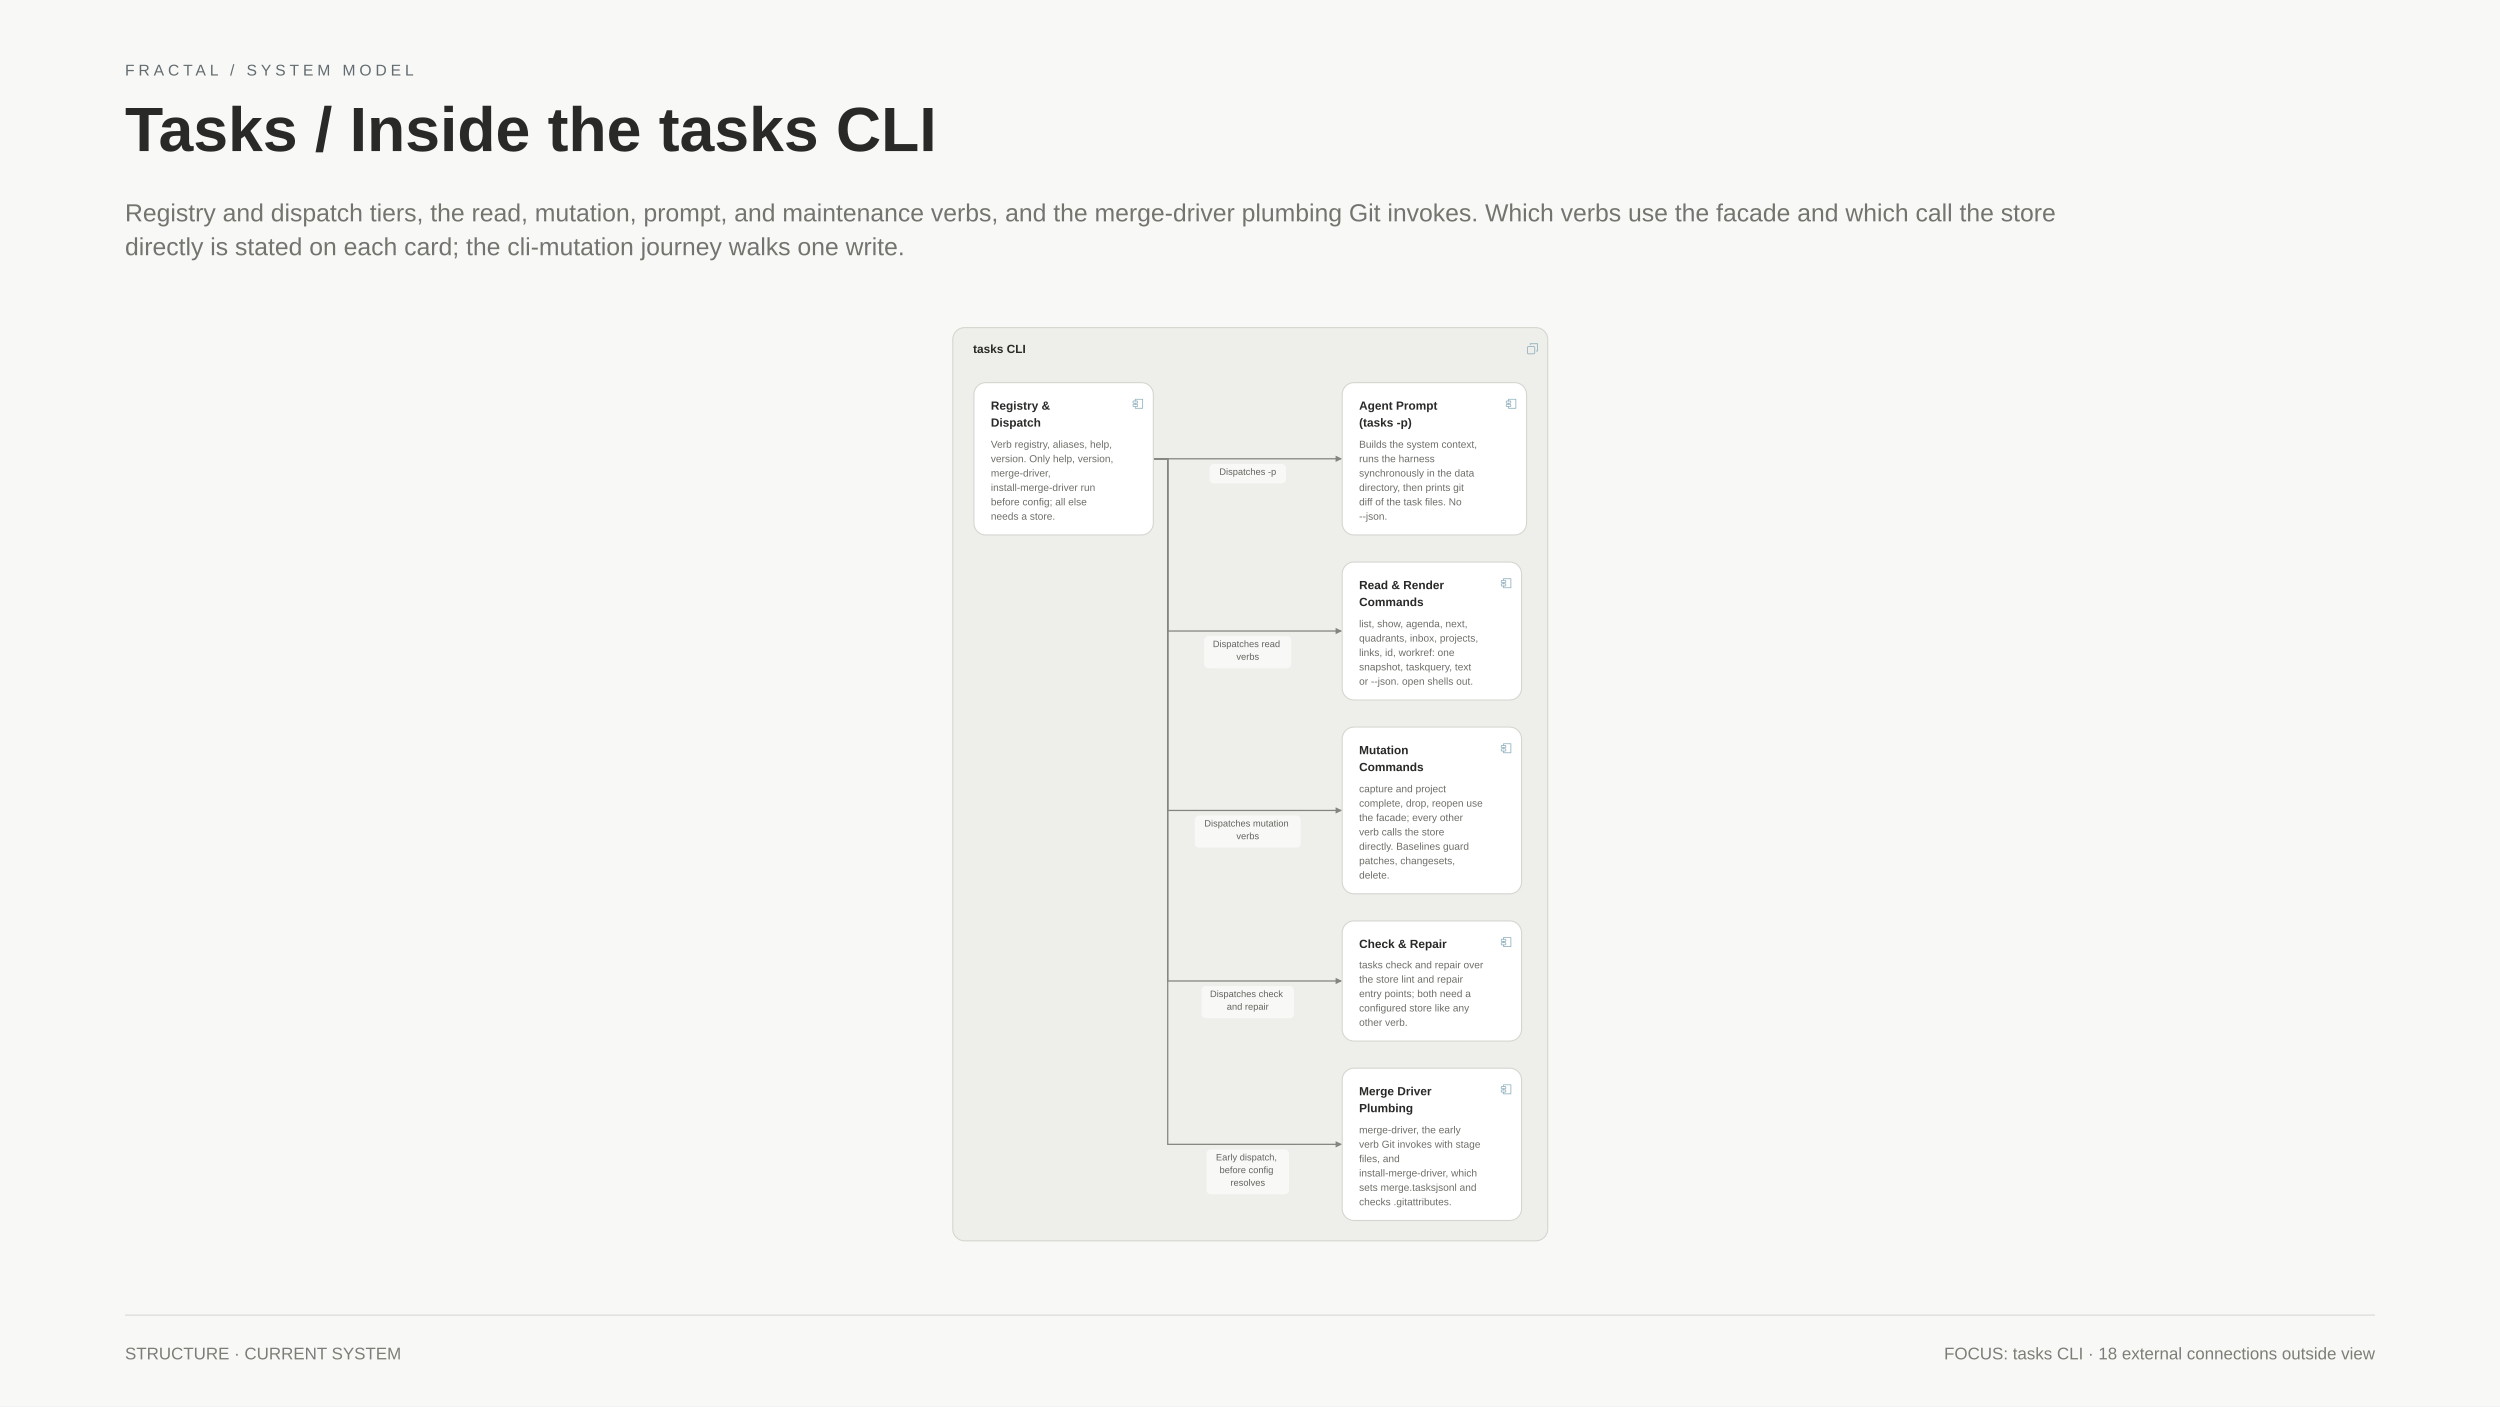
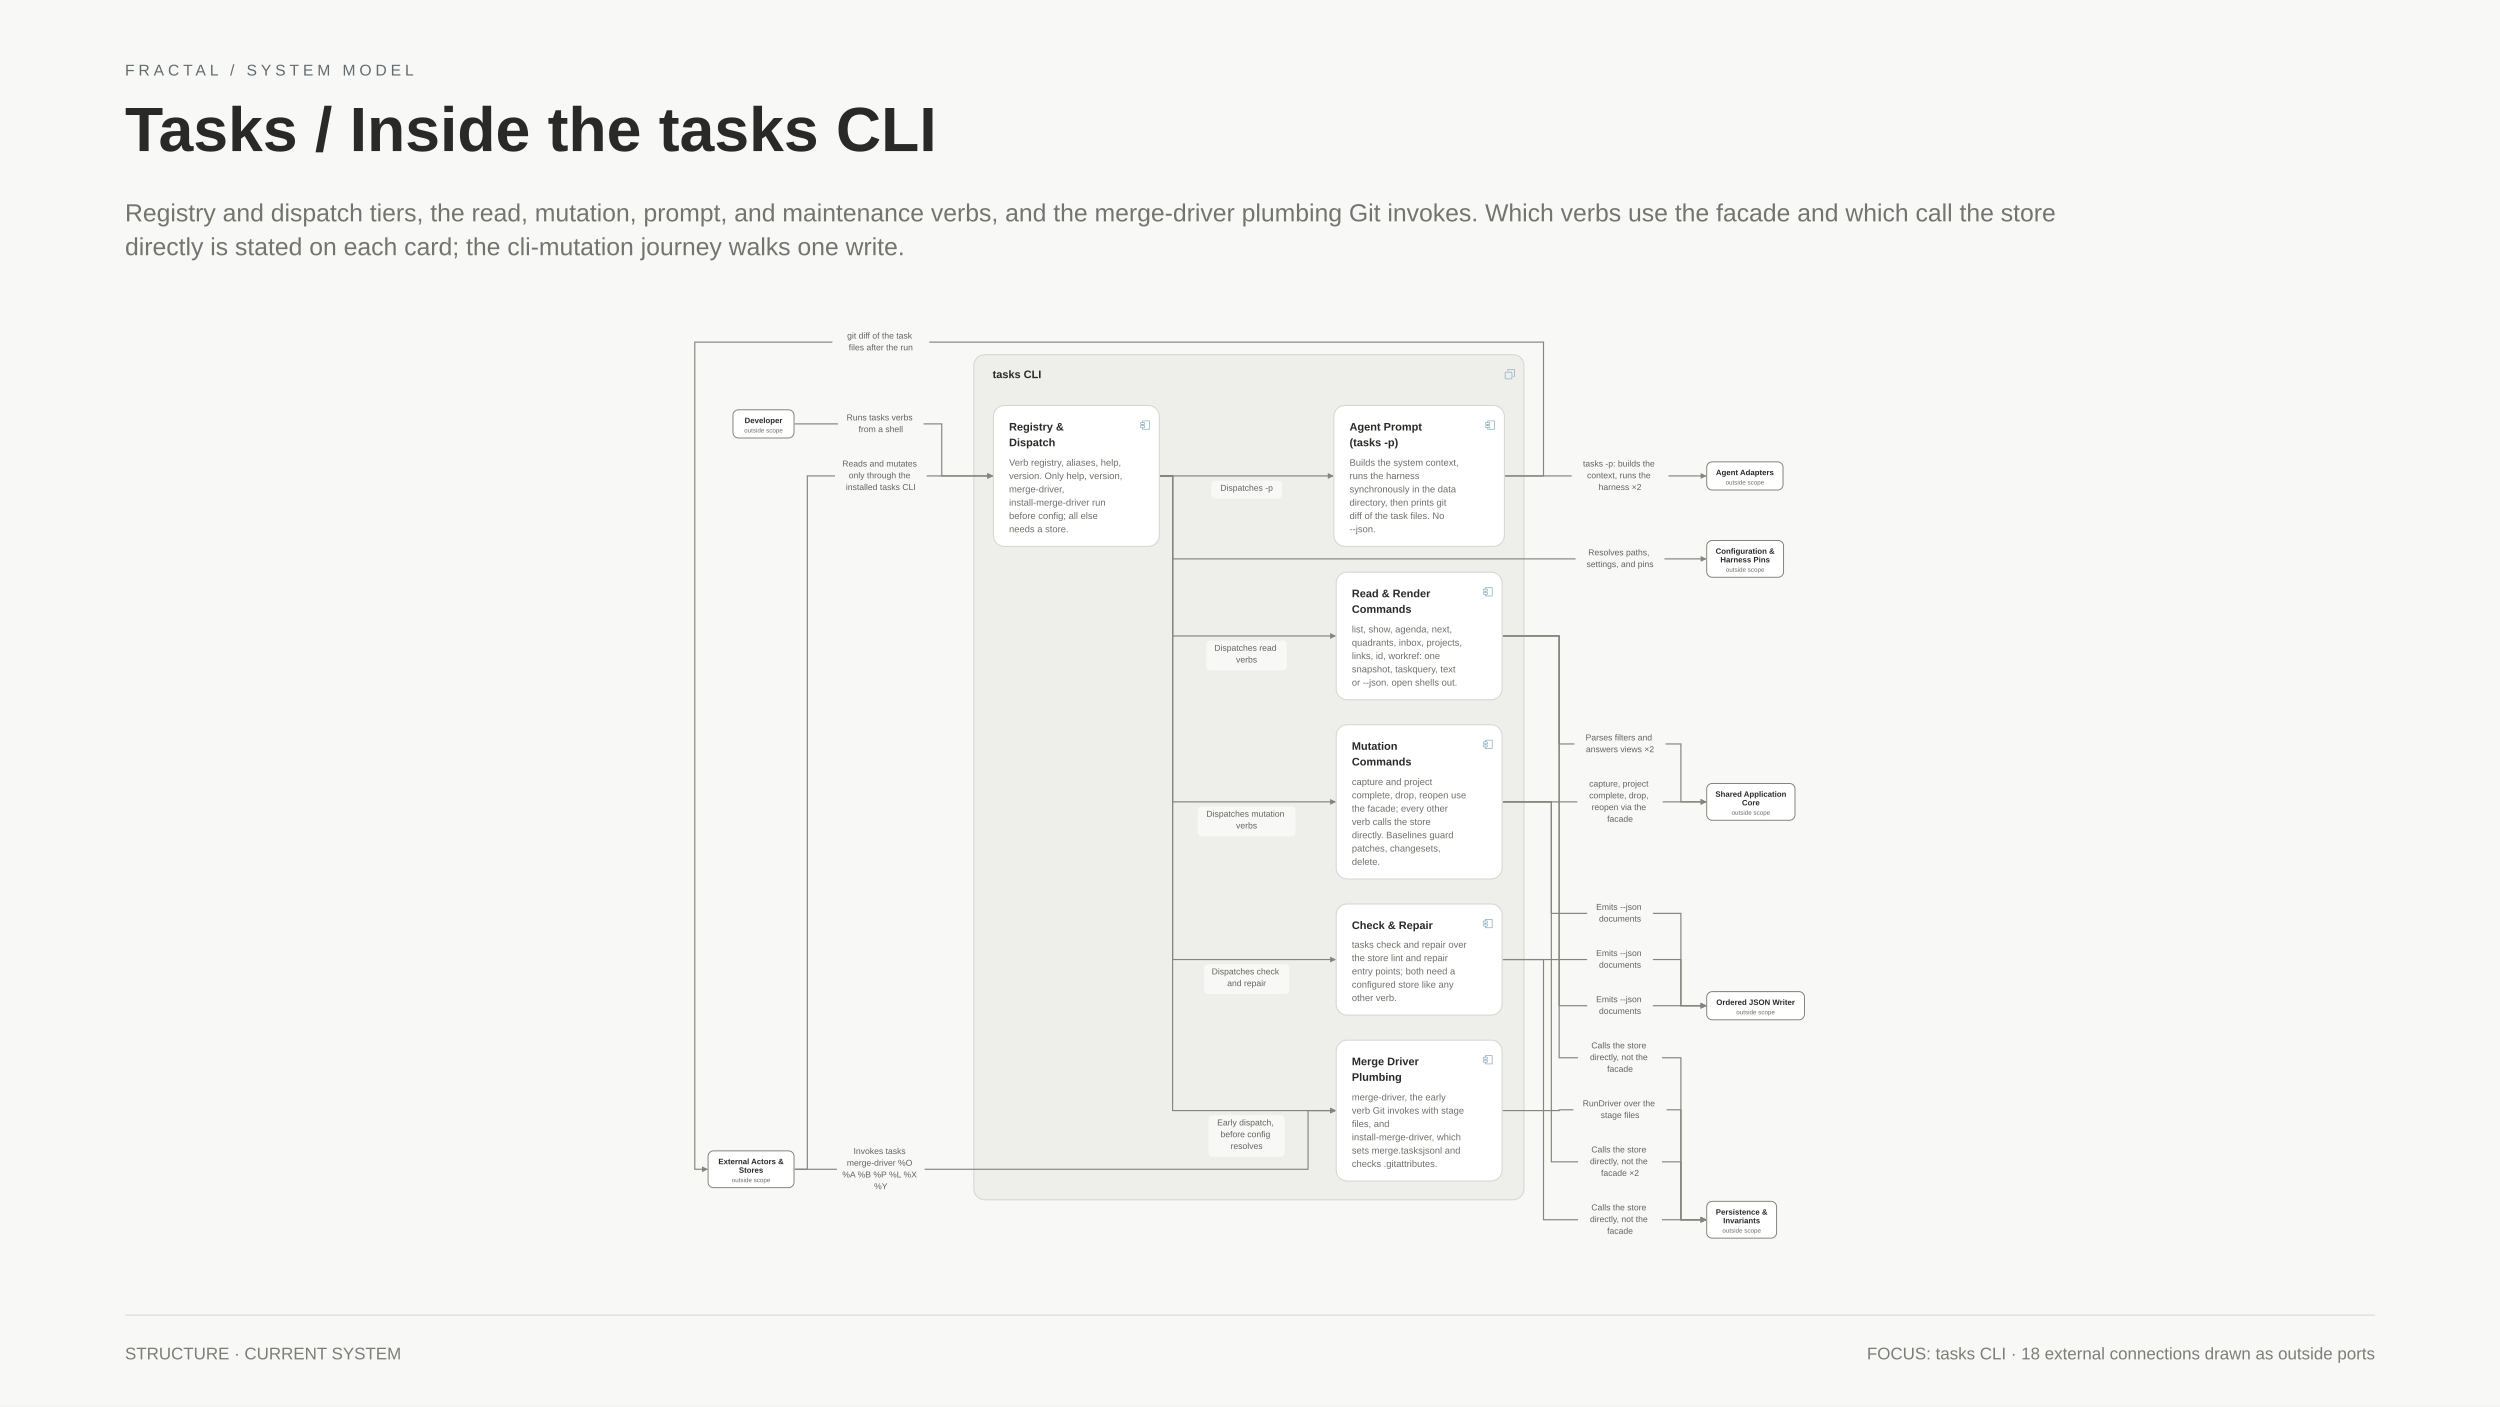
<svg xmlns="http://www.w3.org/2000/svg" width="1920" height="1080" viewBox="0 0 1920 1080" role="img" aria-labelledby="title description" data-theme="graphite" data-theme-appearance="light">
  <defs>
    <marker id="arrow" viewBox="0 0 10 10" refX="9" refY="5" markerWidth="5" markerHeight="5" orient="auto-start-reverse">
      <path d="M 0 0 L 10 5 L 0 10 z" fill="#85857f" />
    </marker>
  </defs>
  <rect width="1920" height="1080" fill="#f8f8f6" />
  <g font-family="Arial, Helvetica, sans-serif">
    <text x="96" y="58" font-size="12" letter-spacing="3" fill="#626b6f">FRACTAL / SYSTEM MODEL</text>
    <g data-export-layer="title">
      <text x="96" y="116" font-size="48" font-weight="600" fill="#292927">
        <tspan x="96" dy="0">Tasks / Inside the tasks CLI</tspan>
      </text>
    </g>
    <g data-export-layer="subtitle">
      <text x="96" y="170" font-size="19" font-weight="400" fill="#74746f">
        <tspan x="96" dy="0">Registry and dispatch tiers, the read, mutation, prompt, and maintenance verbs, and the merge-driver plumbing Git invokes. Which verbs use the facade and which call the store</tspan>
        <tspan x="96" dy="26">directly is stated on each card; the cli-mutation journey walks one write.</tspan>
      </text>
    </g>
-     <g data-export-layer="diagram" transform="translate(715.465 236) scale(0.65)">
+     <g data-export-layer="diagram" transform="translate(519.171 236) scale(0.601)">
      <g data-element="cli">
-         <rect x="25" y="24" width="702.98" height="1079" rx="14" fill="#eeeeeb" stroke="#d5d5d0" stroke-width="1.3" />
-         <g transform="translate(701.98 41) scale(0.667)" color="#82A6B6" opacity="0.85">
+         <rect x="380.58" y="60.5" width="702.98" height="1080" rx="14" fill="#eeeeeb" stroke="#d5d5d0" stroke-width="1.3" />
+         <g transform="translate(1057.56 77.5) scale(0.667)" color="#82A6B6" opacity="0.85">
          <g fill="none" stroke="currentColor" stroke-width="1.5" stroke-linecap="round" stroke-linejoin="round">
            <rect x="3" y="8" width="13" height="13" rx="2" />
            <path d="M8 5V3h13v13h-2" />
          </g>
        </g>
-         <text x="49" y="54" font-size="14" font-weight="600" fill="#292927">
-           <tspan x="49" dy="0">tasks CLI</tspan>
-         </text>
-         <text x="45" y="78" font-size="12" font-weight="400" fill="#6d6d68" />
-       </g>
-       <path d="M263,179 L279,179 L279,382.5 L484.1,382.5" fill="none" stroke="#85857f" stroke-width="1.5" marker-end="url(#arrow)" />
-       <path d="M263,179 L279,179 L279,594.5 L484.1,594.5" fill="none" stroke="#85857f" stroke-width="1.5" marker-end="url(#arrow)" />
-       <path d="M263,179 L484.1,179" fill="none" stroke="#85857f" stroke-width="1.5" marker-end="url(#arrow)" />
-       <path d="M263,179 L279,179 L279,796 L484.1,796" fill="none" stroke="#85857f" stroke-width="1.5" marker-end="url(#arrow)" />
-       <path d="M263,179 L279,179 L279,989 L484.1,989" fill="none" stroke="#85857f" stroke-width="1.5" marker-end="url(#arrow)" />
+         <text x="404.58" y="90.5" font-size="14" font-weight="600" fill="#292927">
+           <tspan x="404.58" dy="0">tasks CLI</tspan>
+         </text>
+         <text x="400.58" y="114.5" font-size="12" font-weight="400" fill="#6d6d68" />
+       </g>
+       <path d="M151.8,149 L339.58,149 L339.58,215.5 L404.58,215.5" fill="none" stroke="#85857f" stroke-width="1.5" marker-end="url(#arrow)" />
+       <path d="M618.58,215.5 L634.58,215.5 L634.58,321.5 L1316.12,321.5" fill="none" stroke="#85857f" stroke-width="1.5" marker-end="url(#arrow)" />
+       <path d="M618.58,215.5 L634.58,215.5 L634.58,420 L842.62,420" fill="none" stroke="#85857f" stroke-width="1.5" marker-end="url(#arrow)" />
+       <path d="M618.58,215.5 L634.58,215.5 L634.58,632 L842.62,632" fill="none" stroke="#85857f" stroke-width="1.5" marker-end="url(#arrow)" />
+       <path d="M618.58,215.5 L839.68,215.5" fill="none" stroke="#85857f" stroke-width="1.5" marker-end="url(#arrow)" />
+       <path d="M618.58,215.5 L634.58,215.5 L634.58,833.5 L842.62,833.5" fill="none" stroke="#85857f" stroke-width="1.5" marker-end="url(#arrow)" />
+       <path d="M618.58,215.5 L634.58,215.5 L634.58,1026.5 L842.62,1026.5" fill="none" stroke="#85857f" stroke-width="1.5" marker-end="url(#arrow)" />
+       <path d="M1056.62,420 L1128.56,420 L1128.56,558 L1284.12,558 L1284.12,632 L1316.12,632" fill="none" stroke="#85857f" stroke-width="1.5" marker-end="url(#arrow)" />
+       <path d="M1056.62,420 L1128.56,420 L1128.56,959 L1284.12,959 L1284.12,1166 L1316.12,1166" fill="none" stroke="#85857f" stroke-width="1.5" marker-end="url(#arrow)" />
+       <path d="M1056.62,632 L1118.56,632 L1118.56,1092 L1284.12,1092 L1284.12,1166 L1316.12,1166" fill="none" stroke="#85857f" stroke-width="1.5" marker-end="url(#arrow)" />
+       <path d="M1056.62,833.5 L1108.56,833.5 L1108.56,1166 L1316.12,1166" fill="none" stroke="#85857f" stroke-width="1.5" marker-end="url(#arrow)" />
+       <path d="M1056.62,632 L1316.12,632" fill="none" stroke="#85857f" stroke-width="1.5" marker-end="url(#arrow)" />
+       <path d="M1056.62,420 L1128.56,420 L1128.56,892.5 L1316.12,892.5" fill="none" stroke="#85857f" stroke-width="1.5" marker-end="url(#arrow)" />
+       <path d="M1056.62,632 L1118.56,632 L1118.56,774.5 L1284.12,774.5 L1284.12,892.5 L1316.12,892.5" fill="none" stroke="#85857f" stroke-width="1.5" marker-end="url(#arrow)" />
+       <path d="M1056.62,833.5 L1284.12,833.5 L1284.12,892.5 L1316.12,892.5" fill="none" stroke="#85857f" stroke-width="1.5" marker-end="url(#arrow)" />
+       <path d="M1059.56,215.5 L1316.12,215.5" fill="none" stroke="#85857f" stroke-width="1.5" marker-end="url(#arrow)" />
+       <path d="M1059.56,215.5 L1108.56,215.5 L1108.56,44.5 L24,44.5 L24,1101.5 L40,1101.5" fill="none" stroke="#85857f" stroke-width="1.5" marker-end="url(#arrow)" />
+       <path d="M1056.62,1026.5 L1128.56,1026.5 L1128.56,1025.5 L1284.12,1025.5 L1284.12,1166 L1316.12,1166" fill="none" stroke="#85857f" stroke-width="1.5" marker-end="url(#arrow)" />
+       <path d="M151.8,1101.5 L807.68,1101.5 L807.68,1026.5 L842.62,1026.5" fill="none" stroke="#85857f" stroke-width="1.5" marker-end="url(#arrow)" />
+       <path d="M151.8,1101.5 L167.8,1101.5 L167.8,215.5 L404.58,215.5" fill="none" stroke="#85857f" stroke-width="1.5" marker-end="url(#arrow)" />
      <g data-element="cli.dispatch">
-         <rect x="50" y="89" width="212" height="180" rx="14" fill="#ffffff" stroke="#d5d5d0" stroke-width="1.3" />
-         <g transform="translate(236 106) scale(0.667)" color="#82A6B6" opacity="0.85">
-           <g fill="none" stroke="currentColor" stroke-width="1.5" stroke-linecap="round" stroke-linejoin="round">
-             <path d="M7 7V4h13v16H7v-3m0-6v2" />
-             <rect x="3" y="7" width="8" height="4" rx="1" />
-             <rect x="3" y="13" width="8" height="4" rx="1" />
-           </g>
-         </g>
-         <text x="70" y="121" font-size="14" font-weight="600" fill="#292927">
-           <tspan x="70" dy="0">Registry &amp;</tspan>
-           <tspan x="70" dy="20">Dispatch</tspan>
-         </text>
-         <text x="70" y="166" font-size="12" font-weight="400" fill="#6d6d68">
-           <tspan x="70" dy="0">Verb registry, aliases, help,</tspan>
-           <tspan x="70" dy="17">version. Only help, version,</tspan>
-           <tspan x="70" dy="17">merge-driver,</tspan>
-           <tspan x="70" dy="17">install-merge-driver run</tspan>
-           <tspan x="70" dy="17">before config; all else</tspan>
-           <tspan x="70" dy="17">needs a store.</tspan>
+         <rect x="405.58" y="125.5" width="212" height="180" rx="14" fill="#ffffff" stroke="#d5d5d0" stroke-width="1.3" />
+         <g transform="translate(591.58 142.5) scale(0.667)" color="#82A6B6" opacity="0.85">
+           <g fill="none" stroke="currentColor" stroke-width="1.5" stroke-linecap="round" stroke-linejoin="round">
+             <path d="M7 7V4h13v16H7v-3m0-6v2" />
+             <rect x="3" y="7" width="8" height="4" rx="1" />
+             <rect x="3" y="13" width="8" height="4" rx="1" />
+           </g>
+         </g>
+         <text x="425.58" y="157.5" font-size="14" font-weight="600" fill="#292927">
+           <tspan x="425.58" dy="0">Registry &amp;</tspan>
+           <tspan x="425.58" dy="20">Dispatch</tspan>
+         </text>
+         <text x="425.58" y="202.5" font-size="12" font-weight="400" fill="#6d6d68">
+           <tspan x="425.58" dy="0">Verb registry, aliases, help,</tspan>
+           <tspan x="425.58" dy="17">version. Only help, version,</tspan>
+           <tspan x="425.58" dy="17">merge-driver,</tspan>
+           <tspan x="425.58" dy="17">install-merge-driver run</tspan>
+           <tspan x="425.58" dy="17">before config; all else</tspan>
+           <tspan x="425.58" dy="17">needs a store.</tspan>
        </text>
      </g>
      <g data-element="cli.read">
-         <rect x="485.1" y="301" width="212" height="163" rx="14" fill="#ffffff" stroke="#d5d5d0" stroke-width="1.3" />
-         <g transform="translate(671.1 318) scale(0.667)" color="#82A6B6" opacity="0.85">
-           <g fill="none" stroke="currentColor" stroke-width="1.5" stroke-linecap="round" stroke-linejoin="round">
-             <path d="M7 7V4h13v16H7v-3m0-6v2" />
-             <rect x="3" y="7" width="8" height="4" rx="1" />
-             <rect x="3" y="13" width="8" height="4" rx="1" />
-           </g>
-         </g>
-         <text x="505.1" y="333" font-size="14" font-weight="600" fill="#292927">
-           <tspan x="505.1" dy="0">Read &amp; Render</tspan>
-           <tspan x="505.1" dy="20">Commands</tspan>
-         </text>
-         <text x="505.1" y="378" font-size="12" font-weight="400" fill="#6d6d68">
-           <tspan x="505.1" dy="0">list, show, agenda, next,</tspan>
-           <tspan x="505.1" dy="17">quadrants, inbox, projects,</tspan>
-           <tspan x="505.1" dy="17">links, id, workref: one</tspan>
-           <tspan x="505.1" dy="17">snapshot, taskquery, text</tspan>
-           <tspan x="505.1" dy="17">or --json. open shells out.</tspan>
+         <rect x="843.62" y="338.5" width="212" height="163" rx="14" fill="#ffffff" stroke="#d5d5d0" stroke-width="1.3" />
+         <g transform="translate(1029.62 355.5) scale(0.667)" color="#82A6B6" opacity="0.85">
+           <g fill="none" stroke="currentColor" stroke-width="1.5" stroke-linecap="round" stroke-linejoin="round">
+             <path d="M7 7V4h13v16H7v-3m0-6v2" />
+             <rect x="3" y="7" width="8" height="4" rx="1" />
+             <rect x="3" y="13" width="8" height="4" rx="1" />
+           </g>
+         </g>
+         <text x="863.62" y="370.5" font-size="14" font-weight="600" fill="#292927">
+           <tspan x="863.62" dy="0">Read &amp; Render</tspan>
+           <tspan x="863.62" dy="20">Commands</tspan>
+         </text>
+         <text x="863.62" y="415.5" font-size="12" font-weight="400" fill="#6d6d68">
+           <tspan x="863.62" dy="0">list, show, agenda, next,</tspan>
+           <tspan x="863.62" dy="17">quadrants, inbox, projects,</tspan>
+           <tspan x="863.62" dy="17">links, id, workref: one</tspan>
+           <tspan x="863.62" dy="17">snapshot, taskquery, text</tspan>
+           <tspan x="863.62" dy="17">or --json. open shells out.</tspan>
        </text>
      </g>
      <g data-element="cli.mutate">
-         <rect x="485.1" y="496" width="212" height="197" rx="14" fill="#ffffff" stroke="#d5d5d0" stroke-width="1.3" />
-         <g transform="translate(671.1 513) scale(0.667)" color="#82A6B6" opacity="0.85">
-           <g fill="none" stroke="currentColor" stroke-width="1.5" stroke-linecap="round" stroke-linejoin="round">
-             <path d="M7 7V4h13v16H7v-3m0-6v2" />
-             <rect x="3" y="7" width="8" height="4" rx="1" />
-             <rect x="3" y="13" width="8" height="4" rx="1" />
-           </g>
-         </g>
-         <text x="505.1" y="528" font-size="14" font-weight="600" fill="#292927">
-           <tspan x="505.1" dy="0">Mutation</tspan>
-           <tspan x="505.1" dy="20">Commands</tspan>
-         </text>
-         <text x="505.1" y="573" font-size="12" font-weight="400" fill="#6d6d68">
-           <tspan x="505.1" dy="0">capture and project</tspan>
-           <tspan x="505.1" dy="17">complete, drop, reopen use</tspan>
-           <tspan x="505.1" dy="17">the facade; every other</tspan>
-           <tspan x="505.1" dy="17">verb calls the store</tspan>
-           <tspan x="505.1" dy="17">directly. Baselines guard</tspan>
-           <tspan x="505.1" dy="17">patches, changesets,</tspan>
-           <tspan x="505.1" dy="17">delete.</tspan>
+         <rect x="843.62" y="533.5" width="212" height="197" rx="14" fill="#ffffff" stroke="#d5d5d0" stroke-width="1.3" />
+         <g transform="translate(1029.62 550.5) scale(0.667)" color="#82A6B6" opacity="0.85">
+           <g fill="none" stroke="currentColor" stroke-width="1.5" stroke-linecap="round" stroke-linejoin="round">
+             <path d="M7 7V4h13v16H7v-3m0-6v2" />
+             <rect x="3" y="7" width="8" height="4" rx="1" />
+             <rect x="3" y="13" width="8" height="4" rx="1" />
+           </g>
+         </g>
+         <text x="863.62" y="565.5" font-size="14" font-weight="600" fill="#292927">
+           <tspan x="863.62" dy="0">Mutation</tspan>
+           <tspan x="863.62" dy="20">Commands</tspan>
+         </text>
+         <text x="863.62" y="610.5" font-size="12" font-weight="400" fill="#6d6d68">
+           <tspan x="863.62" dy="0">capture and project</tspan>
+           <tspan x="863.62" dy="17">complete, drop, reopen use</tspan>
+           <tspan x="863.62" dy="17">the facade; every other</tspan>
+           <tspan x="863.62" dy="17">verb calls the store</tspan>
+           <tspan x="863.62" dy="17">directly. Baselines guard</tspan>
+           <tspan x="863.62" dy="17">patches, changesets,</tspan>
+           <tspan x="863.62" dy="17">delete.</tspan>
        </text>
      </g>
      <g data-element="cli.prompt">
-         <rect x="485.1" y="89" width="217.88" height="180" rx="14" fill="#ffffff" stroke="#d5d5d0" stroke-width="1.3" />
-         <g transform="translate(676.98 106) scale(0.667)" color="#82A6B6" opacity="0.85">
-           <g fill="none" stroke="currentColor" stroke-width="1.5" stroke-linecap="round" stroke-linejoin="round">
-             <path d="M7 7V4h13v16H7v-3m0-6v2" />
-             <rect x="3" y="7" width="8" height="4" rx="1" />
-             <rect x="3" y="13" width="8" height="4" rx="1" />
-           </g>
-         </g>
-         <text x="505.1" y="121" font-size="14" font-weight="600" fill="#292927">
-           <tspan x="505.1" dy="0">Agent Prompt</tspan>
-           <tspan x="505.1" dy="20">(tasks -p)</tspan>
-         </text>
-         <text x="505.1" y="166" font-size="12" font-weight="400" fill="#6d6d68">
-           <tspan x="505.1" dy="0">Builds the system context,</tspan>
-           <tspan x="505.1" dy="17">runs the harness</tspan>
-           <tspan x="505.1" dy="17">synchronously in the data</tspan>
-           <tspan x="505.1" dy="17">directory, then prints git</tspan>
-           <tspan x="505.1" dy="17">diff of the task files. No</tspan>
-           <tspan x="505.1" dy="17">--json.</tspan>
+         <rect x="840.68" y="125.5" width="217.88" height="180" rx="14" fill="#ffffff" stroke="#d5d5d0" stroke-width="1.3" />
+         <g transform="translate(1032.56 142.5) scale(0.667)" color="#82A6B6" opacity="0.85">
+           <g fill="none" stroke="currentColor" stroke-width="1.5" stroke-linecap="round" stroke-linejoin="round">
+             <path d="M7 7V4h13v16H7v-3m0-6v2" />
+             <rect x="3" y="7" width="8" height="4" rx="1" />
+             <rect x="3" y="13" width="8" height="4" rx="1" />
+           </g>
+         </g>
+         <text x="860.68" y="157.5" font-size="14" font-weight="600" fill="#292927">
+           <tspan x="860.68" dy="0">Agent Prompt</tspan>
+           <tspan x="860.68" dy="20">(tasks -p)</tspan>
+         </text>
+         <text x="860.68" y="202.5" font-size="12" font-weight="400" fill="#6d6d68">
+           <tspan x="860.68" dy="0">Builds the system context,</tspan>
+           <tspan x="860.68" dy="17">runs the harness</tspan>
+           <tspan x="860.68" dy="17">synchronously in the data</tspan>
+           <tspan x="860.68" dy="17">directory, then prints git</tspan>
+           <tspan x="860.68" dy="17">diff of the task files. No</tspan>
+           <tspan x="860.68" dy="17">--json.</tspan>
        </text>
      </g>
      <g data-element="cli.maintenance">
-         <rect x="485.1" y="725" width="212" height="142" rx="14" fill="#ffffff" stroke="#d5d5d0" stroke-width="1.3" />
-         <g transform="translate(671.1 742) scale(0.667)" color="#82A6B6" opacity="0.85">
-           <g fill="none" stroke="currentColor" stroke-width="1.5" stroke-linecap="round" stroke-linejoin="round">
-             <path d="M7 7V4h13v16H7v-3m0-6v2" />
-             <rect x="3" y="7" width="8" height="4" rx="1" />
-             <rect x="3" y="13" width="8" height="4" rx="1" />
-           </g>
-         </g>
-         <text x="505.1" y="757" font-size="14" font-weight="600" fill="#292927">
-           <tspan x="505.1" dy="0">Check &amp; Repair</tspan>
-         </text>
-         <text x="505.1" y="781" font-size="12" font-weight="400" fill="#6d6d68">
-           <tspan x="505.1" dy="0">tasks check and repair over</tspan>
-           <tspan x="505.1" dy="17">the store lint and repair</tspan>
-           <tspan x="505.1" dy="17">entry points; both need a</tspan>
-           <tspan x="505.1" dy="17">configured store like any</tspan>
-           <tspan x="505.1" dy="17">other verb.</tspan>
+         <rect x="843.62" y="762.5" width="212" height="142" rx="14" fill="#ffffff" stroke="#d5d5d0" stroke-width="1.3" />
+         <g transform="translate(1029.62 779.5) scale(0.667)" color="#82A6B6" opacity="0.85">
+           <g fill="none" stroke="currentColor" stroke-width="1.5" stroke-linecap="round" stroke-linejoin="round">
+             <path d="M7 7V4h13v16H7v-3m0-6v2" />
+             <rect x="3" y="7" width="8" height="4" rx="1" />
+             <rect x="3" y="13" width="8" height="4" rx="1" />
+           </g>
+         </g>
+         <text x="863.62" y="794.5" font-size="14" font-weight="600" fill="#292927">
+           <tspan x="863.62" dy="0">Check &amp; Repair</tspan>
+         </text>
+         <text x="863.62" y="818.5" font-size="12" font-weight="400" fill="#6d6d68">
+           <tspan x="863.62" dy="0">tasks check and repair over</tspan>
+           <tspan x="863.62" dy="17">the store lint and repair</tspan>
+           <tspan x="863.62" dy="17">entry points; both need a</tspan>
+           <tspan x="863.62" dy="17">configured store like any</tspan>
+           <tspan x="863.62" dy="17">other verb.</tspan>
        </text>
      </g>
      <g data-element="cli.mergedriver">
-         <rect x="485.1" y="899" width="212" height="180" rx="14" fill="#ffffff" stroke="#d5d5d0" stroke-width="1.3" />
-         <g transform="translate(671.1 916) scale(0.667)" color="#82A6B6" opacity="0.85">
-           <g fill="none" stroke="currentColor" stroke-width="1.5" stroke-linecap="round" stroke-linejoin="round">
-             <path d="M7 7V4h13v16H7v-3m0-6v2" />
-             <rect x="3" y="7" width="8" height="4" rx="1" />
-             <rect x="3" y="13" width="8" height="4" rx="1" />
-           </g>
-         </g>
-         <text x="505.1" y="931" font-size="14" font-weight="600" fill="#292927">
-           <tspan x="505.1" dy="0">Merge Driver</tspan>
-           <tspan x="505.1" dy="20">Plumbing</tspan>
-         </text>
-         <text x="505.1" y="976" font-size="12" font-weight="400" fill="#6d6d68">
-           <tspan x="505.1" dy="0">merge-driver, the early</tspan>
-           <tspan x="505.1" dy="17">verb Git invokes with stage</tspan>
-           <tspan x="505.1" dy="17">files, and</tspan>
-           <tspan x="505.1" dy="17">install-merge-driver, which</tspan>
-           <tspan x="505.1" dy="17">sets merge.tasksjsonl and</tspan>
-           <tspan x="505.1" dy="17">checks .gitattributes.</tspan>
-         </text>
-       </g>
-       <g>
-         <rect x="322.165" y="388.5" width="102.77" height="38" rx="5" fill="#f8f8f6" />
-         <text x="373.55" y="401.5" text-anchor="middle" font-size="11" fill="#62625e">
-           <tspan x="373.55" dy="0">Dispatches read</tspan>
-           <tspan x="373.55" dy="15">verbs</tspan>
-         </text>
-       </g>
-       <g>
-         <rect x="311" y="600.5" width="125.1" height="38" rx="5" fill="#f8f8f6" />
-         <text x="373.55" y="613.5" text-anchor="middle" font-size="11" fill="#62625e">
-           <tspan x="373.55" dy="0">Dispatches mutation</tspan>
-           <tspan x="373.55" dy="15">verbs</tspan>
-         </text>
-       </g>
-       <g>
-         <rect x="328.435" y="185" width="90.23" height="23" rx="5" fill="#f8f8f6" />
-         <text x="373.55" y="198" text-anchor="middle" font-size="11" fill="#62625e">
-           <tspan x="373.55" dy="0">Dispatches -p</tspan>
-         </text>
-       </g>
-       <g>
-         <rect x="319.03" y="802" width="109.04" height="38" rx="5" fill="#f8f8f6" />
-         <text x="373.55" y="815" text-anchor="middle" font-size="11" fill="#62625e">
-           <tspan x="373.55" dy="0">Dispatches check</tspan>
-           <tspan x="373.55" dy="15">and repair</tspan>
-         </text>
-       </g>
-       <g>
-         <rect x="324.915" y="995" width="97.27" height="53" rx="5" fill="#f8f8f6" />
-         <text x="373.55" y="1008" text-anchor="middle" font-size="11" fill="#62625e">
-           <tspan x="373.55" dy="0">Early dispatch,</tspan>
-           <tspan x="373.55" dy="15">before config</tspan>
-           <tspan x="373.55" dy="15">resolves</tspan>
+         <rect x="843.62" y="936.5" width="212" height="180" rx="14" fill="#ffffff" stroke="#d5d5d0" stroke-width="1.3" />
+         <g transform="translate(1029.62 953.5) scale(0.667)" color="#82A6B6" opacity="0.85">
+           <g fill="none" stroke="currentColor" stroke-width="1.5" stroke-linecap="round" stroke-linejoin="round">
+             <path d="M7 7V4h13v16H7v-3m0-6v2" />
+             <rect x="3" y="7" width="8" height="4" rx="1" />
+             <rect x="3" y="13" width="8" height="4" rx="1" />
+           </g>
+         </g>
+         <text x="863.62" y="968.5" font-size="14" font-weight="600" fill="#292927">
+           <tspan x="863.62" dy="0">Merge Driver</tspan>
+           <tspan x="863.62" dy="20">Plumbing</tspan>
+         </text>
+         <text x="863.62" y="1013.5" font-size="12" font-weight="400" fill="#6d6d68">
+           <tspan x="863.62" dy="0">merge-driver, the early</tspan>
+           <tspan x="863.62" dy="17">verb Git invokes with stage</tspan>
+           <tspan x="863.62" dy="17">files, and</tspan>
+           <tspan x="863.62" dy="17">install-merge-driver, which</tspan>
+           <tspan x="863.62" dy="17">sets merge.tasksjsonl and</tspan>
+           <tspan x="863.62" dy="17">checks .gitattributes.</tspan>
+         </text>
+       </g>
+       <g data-outside-port="developer" transform="translate(72.8 131)" role="group" aria-label="Outside scope: Developer. 1 connection.">
+         <rect width="78" height="36" rx="7" fill="#ffffff" stroke="#7d7d77" stroke-width="1.2" />
+         <text x="39" y="17" text-anchor="middle" font-size="10" font-weight="600" fill="#292927">Developer</text>
+         <text x="39" y="29" text-anchor="middle" font-size="8" fill="#6d6d68">outside scope</text>
+       </g>
+       <g data-outside-port="platform" transform="translate(1317.12 298)" role="group" aria-label="Outside scope: Configuration &amp; Harness Pins. 1 connection.">
+         <rect width="98.2" height="47" rx="7" fill="#ffffff" stroke="#7d7d77" stroke-width="1.2" />
+         <text x="49.1" y="17" text-anchor="middle" font-size="10" font-weight="600" fill="#292927">Configuration &amp;</text>
+         <text x="49.1" y="28" text-anchor="middle" font-size="10" font-weight="600" fill="#292927">Harness Pins</text>
+         <text x="49.1" y="40" text-anchor="middle" font-size="8" fill="#6d6d68">outside scope</text>
+       </g>
+       <g data-outside-port="core" transform="translate(1317.12 608.5)" role="group" aria-label="Outside scope: Shared Application Core. 3 connections.">
+         <rect width="112.8" height="47" rx="7" fill="#ffffff" stroke="#7d7d77" stroke-width="1.2" />
+         <text x="56.4" y="17" text-anchor="middle" font-size="10" font-weight="600" fill="#292927">Shared Application</text>
+         <text x="56.4" y="28" text-anchor="middle" font-size="10" font-weight="600" fill="#292927">Core</text>
+         <text x="56.4" y="40" text-anchor="middle" font-size="8" fill="#6d6d68">outside scope</text>
+       </g>
+       <g data-outside-port="store" transform="translate(1317.12 1142.5)" role="group" aria-label="Outside scope: Persistence &amp; Invariants. 5 connections.">
+         <rect width="89.3" height="47" rx="7" fill="#ffffff" stroke="#7d7d77" stroke-width="1.2" />
+         <text x="44.65" y="17" text-anchor="middle" font-size="10" font-weight="600" fill="#292927">Persistence &amp;</text>
+         <text x="44.65" y="28" text-anchor="middle" font-size="10" font-weight="600" fill="#292927">Invariants</text>
+         <text x="44.65" y="40" text-anchor="middle" font-size="8" fill="#6d6d68">outside scope</text>
+       </g>
+       <g data-outside-port="platform.jsonout" transform="translate(1317.12 874.5)" role="group" aria-label="Outside scope: Ordered JSON Writer. 3 connections.">
+         <rect width="124.9" height="36" rx="7" fill="#ffffff" stroke="#7d7d77" stroke-width="1.2" />
+         <text x="62.45" y="17" text-anchor="middle" font-size="10" font-weight="600" fill="#292927">Ordered JSON Writer</text>
+         <text x="62.45" y="29" text-anchor="middle" font-size="8" fill="#6d6d68">outside scope</text>
+       </g>
+       <g data-outside-port="agent" transform="translate(1317.12 197.5)" role="group" aria-label="Outside scope: Agent Adapters. 2 connections.">
+         <rect width="97.5" height="36" rx="7" fill="#ffffff" stroke="#7d7d77" stroke-width="1.2" />
+         <text x="48.75" y="17" text-anchor="middle" font-size="10" font-weight="600" fill="#292927">Agent Adapters</text>
+         <text x="48.75" y="29" text-anchor="middle" font-size="8" fill="#6d6d68">outside scope</text>
+       </g>
+       <g data-outside-port="external" transform="translate(41 1078)" role="group" aria-label="Outside scope: External Actors &amp; Stores. 3 connections.">
+         <rect width="109.8" height="47" rx="7" fill="#ffffff" stroke="#7d7d77" stroke-width="1.2" />
+         <text x="54.9" y="17" text-anchor="middle" font-size="10" font-weight="600" fill="#292927">External Actors &amp;</text>
+         <text x="54.9" y="28" text-anchor="middle" font-size="10" font-weight="600" fill="#292927">Stores</text>
+         <text x="54.9" y="40" text-anchor="middle" font-size="8" fill="#6d6d68">outside scope</text>
+       </g>
+       <g>
+         <rect x="207.06" y="131.5" width="109.26" height="38" rx="5" fill="#f8f8f6" />
+         <text x="261.69" y="144.5" text-anchor="middle" font-size="11" fill="#62625e">
+           <tspan x="261.69" dy="0">Runs tasks verbs</tspan>
+           <tspan x="261.69" dy="15">from a shell</tspan>
+         </text>
+       </g>
+       <g>
+         <rect x="1149.565" y="304" width="113.55" height="38" rx="5" fill="#f8f8f6" />
+         <text x="1206.34" y="317" text-anchor="middle" font-size="11" fill="#62625e">
+           <tspan x="1206.34" dy="0">Resolves paths,</tspan>
+           <tspan x="1206.34" dy="15">settings, and pins</tspan>
+         </text>
+       </g>
+       <g>
+         <rect x="677.745" y="426" width="102.77" height="38" rx="5" fill="#f8f8f6" />
+         <text x="729.13" y="439" text-anchor="middle" font-size="11" fill="#62625e">
+           <tspan x="729.13" dy="0">Dispatches read</tspan>
+           <tspan x="729.13" dy="15">verbs</tspan>
+         </text>
+       </g>
+       <g>
+         <rect x="666.58" y="638" width="125.1" height="38" rx="5" fill="#f8f8f6" />
+         <text x="729.13" y="651" text-anchor="middle" font-size="11" fill="#62625e">
+           <tspan x="729.13" dy="0">Dispatches mutation</tspan>
+           <tspan x="729.13" dy="15">verbs</tspan>
+         </text>
+       </g>
+       <g>
+         <rect x="684.015" y="221.5" width="90.23" height="23" rx="5" fill="#f8f8f6" />
+         <text x="729.13" y="234.5" text-anchor="middle" font-size="11" fill="#62625e">
+           <tspan x="729.13" dy="0">Dispatches -p</tspan>
+         </text>
+       </g>
+       <g>
+         <rect x="674.61" y="839.5" width="109.04" height="38" rx="5" fill="#f8f8f6" />
+         <text x="729.13" y="852.5" text-anchor="middle" font-size="11" fill="#62625e">
+           <tspan x="729.13" dy="0">Dispatches check</tspan>
+           <tspan x="729.13" dy="15">and repair</tspan>
+         </text>
+       </g>
+       <g>
+         <rect x="680.495" y="1032.5" width="97.27" height="53" rx="5" fill="#f8f8f6" />
+         <text x="729.13" y="1045.5" text-anchor="middle" font-size="11" fill="#62625e">
+           <tspan x="729.13" dy="0">Early dispatch,</tspan>
+           <tspan x="729.13" dy="15">before config</tspan>
+           <tspan x="729.13" dy="15">resolves</tspan>
+         </text>
+       </g>
+       <g>
+         <rect x="1148.19" y="540.5" width="116.3" height="38" rx="5" fill="#f8f8f6" />
+         <text x="1206.34" y="553.5" text-anchor="middle" font-size="11" fill="#62625e">
+           <tspan x="1206.34" dy="0">Parses filters and</tspan>
+           <tspan x="1206.34" dy="15">answers views ×2</tspan>
+         </text>
+       </g>
+       <g>
+         <rect x="1152.7" y="934" width="107.28" height="53" rx="5" fill="#f8f8f6" />
+         <text x="1206.34" y="947" text-anchor="middle" font-size="11" fill="#62625e">
+           <tspan x="1206.34" dy="0">Calls the store</tspan>
+           <tspan x="1206.34" dy="15">directly, not the</tspan>
+           <tspan x="1206.34" dy="15">facade</tspan>
+         </text>
+       </g>
+       <g>
+         <rect x="1152.7" y="1067" width="107.28" height="53" rx="5" fill="#f8f8f6" />
+         <text x="1206.34" y="1080" text-anchor="middle" font-size="11" fill="#62625e">
+           <tspan x="1206.34" dy="0">Calls the store</tspan>
+           <tspan x="1206.34" dy="15">directly, not the</tspan>
+           <tspan x="1206.34" dy="15">facade ×2</tspan>
+         </text>
+       </g>
+       <g>
+         <rect x="1152.7" y="1141" width="107.28" height="53" rx="5" fill="#f8f8f6" />
+         <text x="1206.34" y="1154" text-anchor="middle" font-size="11" fill="#62625e">
+           <tspan x="1206.34" dy="0">Calls the store</tspan>
+           <tspan x="1206.34" dy="15">directly, not the</tspan>
+           <tspan x="1206.34" dy="15">facade</tspan>
+         </text>
+       </g>
+       <g>
+         <rect x="1151.82" y="599.5" width="109.04" height="68" rx="5" fill="#f8f8f6" />
+         <text x="1206.34" y="612.5" text-anchor="middle" font-size="11" fill="#62625e">
+           <tspan x="1206.34" dy="0">capture, project</tspan>
+           <tspan x="1206.34" dy="15">complete, drop,</tspan>
+           <tspan x="1206.34" dy="15">reopen via the</tspan>
+           <tspan x="1206.34" dy="15">facade</tspan>
+         </text>
+       </g>
+       <g>
+         <rect x="1164.36" y="875" width="83.96" height="38" rx="5" fill="#f8f8f6" />
+         <text x="1206.34" y="888" text-anchor="middle" font-size="11" fill="#62625e">
+           <tspan x="1206.34" dy="0">Emits --json</tspan>
+           <tspan x="1206.34" dy="15">documents</tspan>
+         </text>
+       </g>
+       <g>
+         <rect x="1164.36" y="757" width="83.96" height="38" rx="5" fill="#f8f8f6" />
+         <text x="1206.34" y="770" text-anchor="middle" font-size="11" fill="#62625e">
+           <tspan x="1206.34" dy="0">Emits --json</tspan>
+           <tspan x="1206.34" dy="15">documents</tspan>
+         </text>
+       </g>
+       <g>
+         <rect x="1164.36" y="816" width="83.96" height="38" rx="5" fill="#f8f8f6" />
+         <text x="1206.34" y="829" text-anchor="middle" font-size="11" fill="#62625e">
+           <tspan x="1206.34" dy="0">Emits --json</tspan>
+           <tspan x="1206.34" dy="15">documents</tspan>
+         </text>
+       </g>
+       <g>
+         <rect x="1144.56" y="190.5" width="123.56" height="53" rx="5" fill="#f8f8f6" />
+         <text x="1206.34" y="203.5" text-anchor="middle" font-size="11" fill="#62625e">
+           <tspan x="1206.34" dy="0">tasks -p: builds the</tspan>
+           <tspan x="1206.34" dy="15">context, runs the</tspan>
+           <tspan x="1206.34" dy="15">harness ×2</tspan>
+         </text>
+       </g>
+       <g>
+         <rect x="199.8" y="27" width="123.78" height="38" rx="5" fill="#f8f8f6" />
+         <text x="261.69" y="40" text-anchor="middle" font-size="11" fill="#62625e">
+           <tspan x="261.69" dy="0">git diff of the task</tspan>
+           <tspan x="261.69" dy="15">files after the run</tspan>
+         </text>
+       </g>
+       <g>
+         <rect x="1146.815" y="1008" width="119.05" height="38" rx="5" fill="#f8f8f6" />
+         <text x="1206.34" y="1021" text-anchor="middle" font-size="11" fill="#62625e">
+           <tspan x="1206.34" dy="0">RunDriver over the</tspan>
+           <tspan x="1206.34" dy="15">stage files</tspan>
+         </text>
+       </g>
+       <g>
+         <rect x="205.685" y="1069" width="112.01" height="68" rx="5" fill="#f8f8f6" />
+         <text x="261.69" y="1082" text-anchor="middle" font-size="11" fill="#62625e">
+           <tspan x="261.69" dy="0">Invokes tasks</tspan>
+           <tspan x="261.69" dy="15">merge-driver %O</tspan>
+           <tspan x="261.69" dy="15">%A %B %P %L %X</tspan>
+           <tspan x="261.69" dy="15">%Y</tspan>
+         </text>
+       </g>
+       <g>
+         <rect x="203.155" y="190.5" width="117.07" height="53" rx="5" fill="#f8f8f6" />
+         <text x="261.69" y="203.5" text-anchor="middle" font-size="11" fill="#62625e">
+           <tspan x="261.69" dy="0">Reads and mutates</tspan>
+           <tspan x="261.69" dy="15">only through the</tspan>
+           <tspan x="261.69" dy="15">installed tasks CLI</tspan>
        </text>
      </g>
    </g>
    <g data-export-layer="legend" />
    <path d="M96 1010H1824" stroke="#ddddda" />
    <text x="96" y="1044" font-size="13" fill="#7d7d77">STRUCTURE · CURRENT SYSTEM</text>
-     <text x="1824" y="1044" text-anchor="end" font-size="13" fill="#7d7d77">FOCUS: tasks CLI · 18 external connections outside view</text>
+     <text x="1824" y="1044" text-anchor="end" font-size="13" fill="#7d7d77">FOCUS: tasks CLI · 18 external connections drawn as outside ports</text>
  </g>
</svg>
